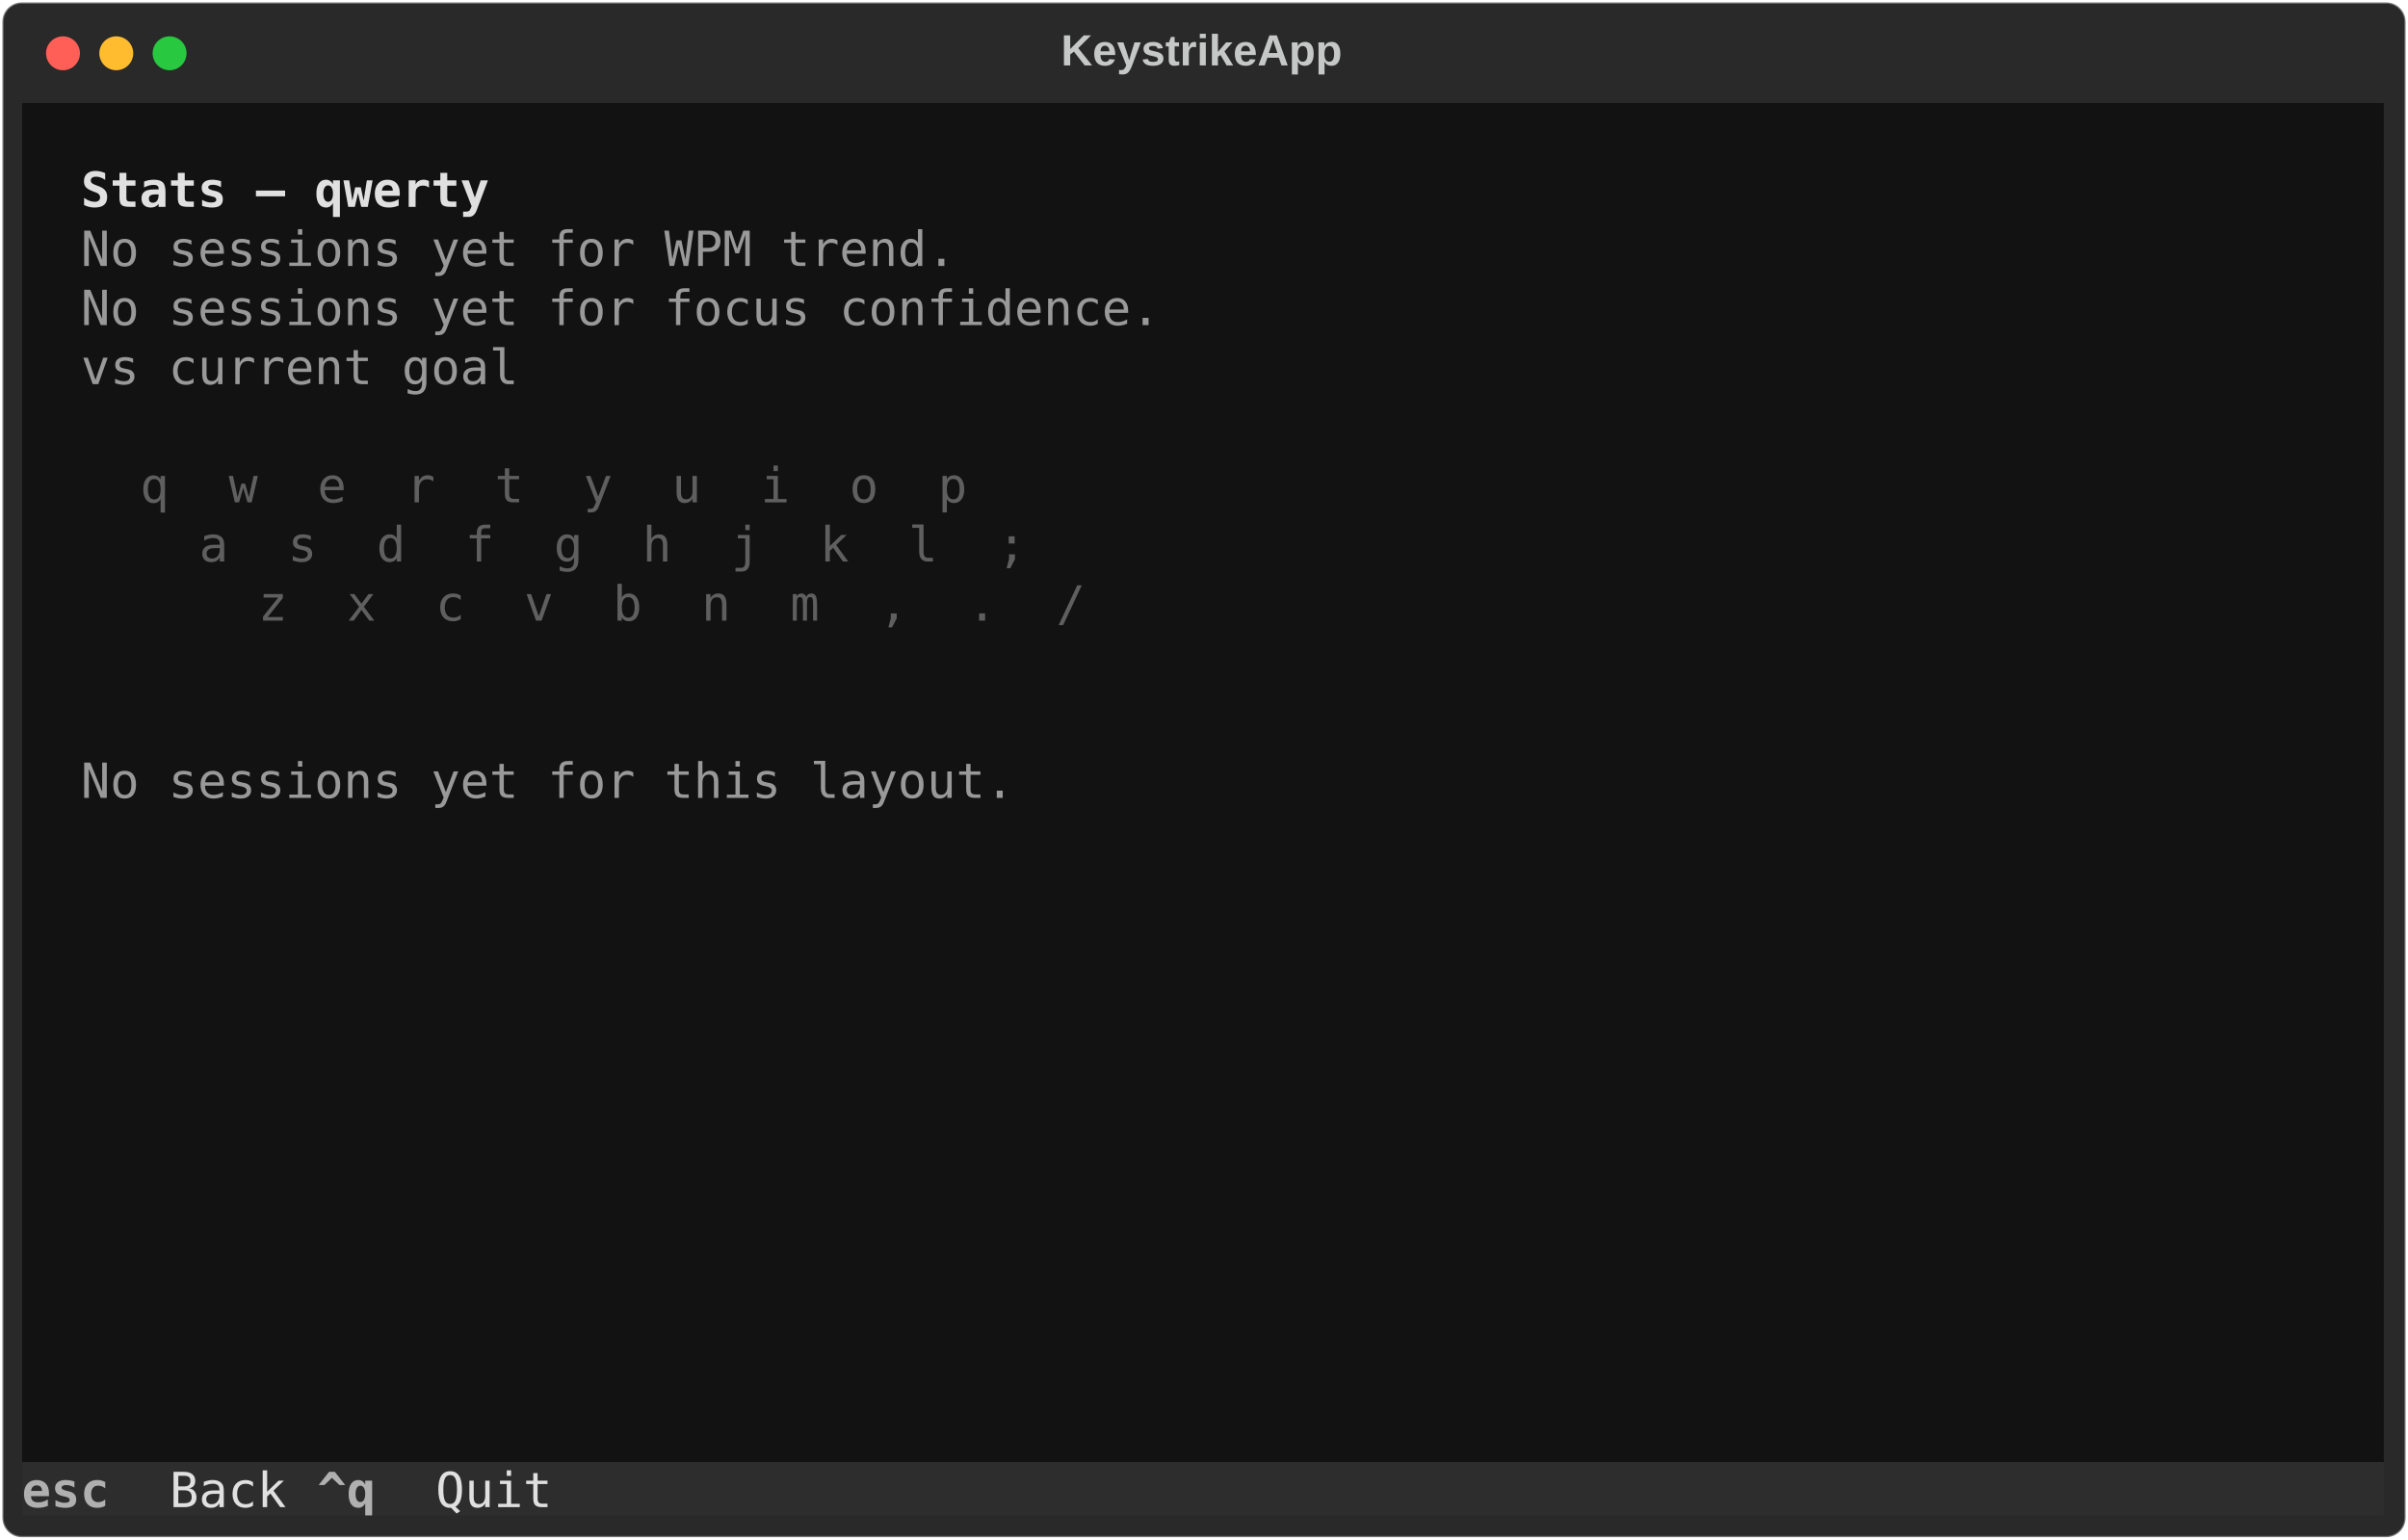
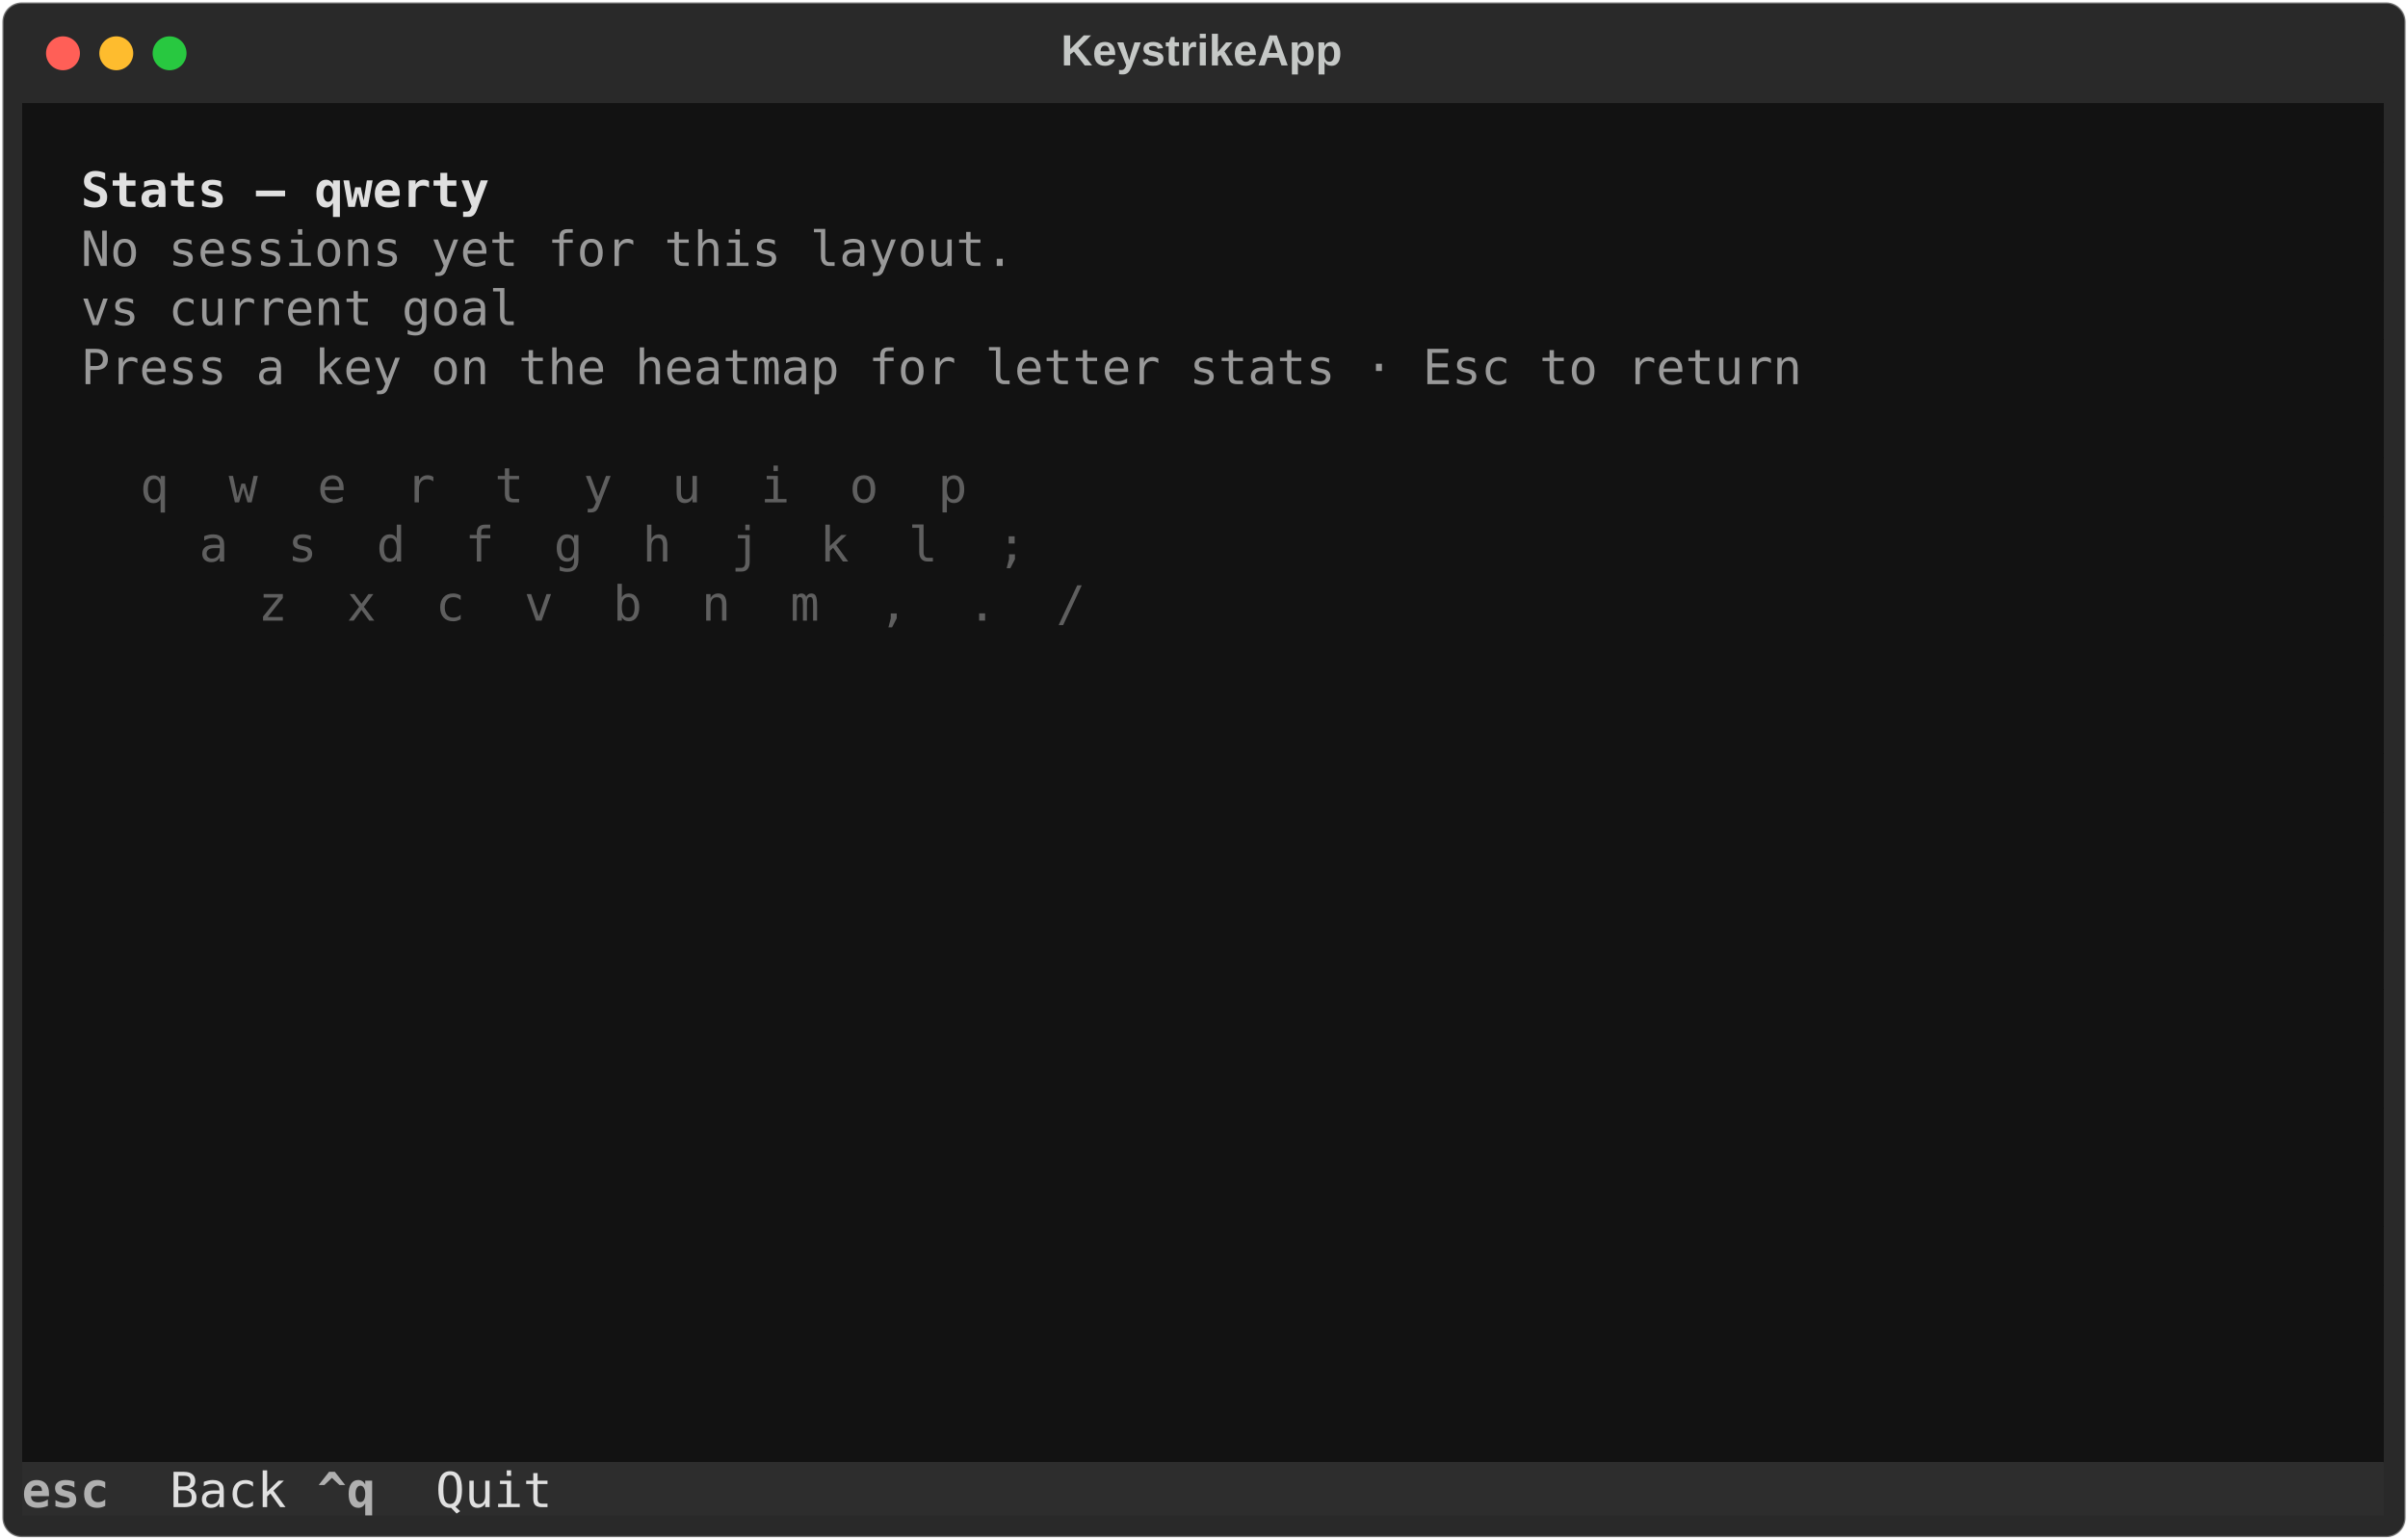
<svg xmlns="http://www.w3.org/2000/svg" class="rich-terminal" viewBox="0 0 994 635.6">
  <style>

    @font-face {
        font-family: "Fira Code";
        src: local("FiraCode-Regular"),
                url("https://cdnjs.cloudflare.com/ajax/libs/firacode/6.2.0/woff2/FiraCode-Regular.woff2") format("woff2"),
                url("https://cdnjs.cloudflare.com/ajax/libs/firacode/6.2.0/woff/FiraCode-Regular.woff") format("woff");
        font-style: normal;
        font-weight: 400;
    }
    @font-face {
        font-family: "Fira Code";
        src: local("FiraCode-Bold"),
                url("https://cdnjs.cloudflare.com/ajax/libs/firacode/6.2.0/woff2/FiraCode-Bold.woff2") format("woff2"),
                url("https://cdnjs.cloudflare.com/ajax/libs/firacode/6.2.0/woff/FiraCode-Bold.woff") format("woff");
        font-style: bold;
        font-weight: 700;
    }

    .terminal-matrix {
        font-family: Fira Code, monospace;
        font-size: 20px;
        line-height: 24.4px;
        font-variant-east-asian: full-width;
    }

    .terminal-title {
        font-size: 18px;
        font-weight: bold;
        font-family: arial;
    }

    .terminal-r1 { fill: #c5c8c6 }
.terminal-r2 { fill: #e0e0e0;font-weight: bold }
.terminal-r3 { fill: #999999 }
.terminal-r4 { fill: #5f5f5f }
.terminal-r5 { fill: #e0e0e0 }
.terminal-r6 { fill: #b0b0b0;font-weight: bold }
    </style>
  <defs>
    <clipPath id="terminal-clip-terminal">
      <rect x="0" y="0" width="975.0" height="584.6" />
    </clipPath>
    <clipPath id="terminal-line-0">
      <rect x="0" y="1.5" width="976" height="24.65" />
    </clipPath>
    <clipPath id="terminal-line-1">
      <rect x="0" y="25.9" width="976" height="24.65" />
    </clipPath>
    <clipPath id="terminal-line-2">
      <rect x="0" y="50.3" width="976" height="24.65" />
    </clipPath>
    <clipPath id="terminal-line-3">
      <rect x="0" y="74.7" width="976" height="24.65" />
    </clipPath>
    <clipPath id="terminal-line-4">
      <rect x="0" y="99.1" width="976" height="24.65" />
    </clipPath>
    <clipPath id="terminal-line-5">
      <rect x="0" y="123.5" width="976" height="24.65" />
    </clipPath>
    <clipPath id="terminal-line-6">
      <rect x="0" y="147.9" width="976" height="24.65" />
    </clipPath>
    <clipPath id="terminal-line-7">
      <rect x="0" y="172.3" width="976" height="24.65" />
    </clipPath>
    <clipPath id="terminal-line-8">
      <rect x="0" y="196.7" width="976" height="24.65" />
    </clipPath>
    <clipPath id="terminal-line-9">
      <rect x="0" y="221.1" width="976" height="24.65" />
    </clipPath>
    <clipPath id="terminal-line-10">
      <rect x="0" y="245.5" width="976" height="24.65" />
    </clipPath>
    <clipPath id="terminal-line-11">
      <rect x="0" y="269.9" width="976" height="24.65" />
    </clipPath>
    <clipPath id="terminal-line-12">
      <rect x="0" y="294.3" width="976" height="24.65" />
    </clipPath>
    <clipPath id="terminal-line-13">
      <rect x="0" y="318.7" width="976" height="24.65" />
    </clipPath>
    <clipPath id="terminal-line-14">
      <rect x="0" y="343.1" width="976" height="24.65" />
    </clipPath>
    <clipPath id="terminal-line-15">
      <rect x="0" y="367.5" width="976" height="24.65" />
    </clipPath>
    <clipPath id="terminal-line-16">
      <rect x="0" y="391.9" width="976" height="24.65" />
    </clipPath>
    <clipPath id="terminal-line-17">
      <rect x="0" y="416.3" width="976" height="24.65" />
    </clipPath>
    <clipPath id="terminal-line-18">
      <rect x="0" y="440.7" width="976" height="24.65" />
    </clipPath>
    <clipPath id="terminal-line-19">
      <rect x="0" y="465.1" width="976" height="24.65" />
    </clipPath>
    <clipPath id="terminal-line-20">
      <rect x="0" y="489.5" width="976" height="24.65" />
    </clipPath>
    <clipPath id="terminal-line-21">
      <rect x="0" y="513.9" width="976" height="24.65" />
    </clipPath>
    <clipPath id="terminal-line-22">
      <rect x="0" y="538.3" width="976" height="24.65" />
    </clipPath>
  </defs>
  <rect fill="#292929" stroke="rgba(255,255,255,0.35)" stroke-width="1" x="1" y="1" width="992" height="633.6" rx="8" />
  <text class="terminal-title" fill="#c5c8c6" text-anchor="middle" x="496" y="27">KeystrikeApp</text>
  <g transform="translate(26,22)">
    <circle cx="0" cy="0" r="7" fill="#ff5f57" />
    <circle cx="22" cy="0" r="7" fill="#febc2e" />
    <circle cx="44" cy="0" r="7" fill="#28c840" />
  </g>
  <g transform="translate(9, 41)" clip-path="url(#terminal-clip-terminal)">
    <rect fill="#121212" x="0" y="1.5" width="976" height="24.65" shape-rendering="crispEdges" />
    <rect fill="#121212" x="0" y="25.9" width="24.4" height="24.65" shape-rendering="crispEdges" />
    <rect fill="#121212" x="24.4" y="25.9" width="170.8" height="24.65" shape-rendering="crispEdges" />
    <rect fill="#121212" x="195.2" y="25.9" width="780.8" height="24.65" shape-rendering="crispEdges" />
    <rect fill="#121212" x="0" y="50.3" width="24.4" height="24.65" shape-rendering="crispEdges" />
-     <rect fill="#121212" x="24.4" y="50.3" width="366" height="24.65" shape-rendering="crispEdges" />
-     <rect fill="#121212" x="390.4" y="50.3" width="585.6" height="24.65" shape-rendering="crispEdges" />
+     <rect fill="#121212" x="24.4" y="50.3" width="390.4" height="24.65" shape-rendering="crispEdges" />
+     <rect fill="#121212" x="414.8" y="50.3" width="561.2" height="24.65" shape-rendering="crispEdges" />
    <rect fill="#121212" x="0" y="74.7" width="24.4" height="24.65" shape-rendering="crispEdges" />
-     <rect fill="#121212" x="24.4" y="74.7" width="451.4" height="24.65" shape-rendering="crispEdges" />
-     <rect fill="#121212" x="475.8" y="74.7" width="500.2" height="24.65" shape-rendering="crispEdges" />
+     <rect fill="#121212" x="24.4" y="74.7" width="183" height="24.65" shape-rendering="crispEdges" />
+     <rect fill="#121212" x="207.4" y="74.7" width="768.6" height="24.65" shape-rendering="crispEdges" />
    <rect fill="#121212" x="0" y="99.1" width="24.4" height="24.65" shape-rendering="crispEdges" />
-     <rect fill="#121212" x="24.4" y="99.1" width="183" height="24.65" shape-rendering="crispEdges" />
-     <rect fill="#121212" x="207.4" y="99.1" width="768.6" height="24.65" shape-rendering="crispEdges" />
+     <rect fill="#121212" x="24.4" y="99.1" width="719.8" height="24.65" shape-rendering="crispEdges" />
+     <rect fill="#121212" x="744.2" y="99.1" width="231.8" height="24.65" shape-rendering="crispEdges" />
    <rect fill="#121212" x="0" y="123.5" width="976" height="24.65" shape-rendering="crispEdges" />
    <rect fill="#121212" x="0" y="147.9" width="48.8" height="24.65" shape-rendering="crispEdges" />
    <rect fill="#121212" x="48.8" y="147.9" width="36.6" height="24.65" shape-rendering="crispEdges" />
    <rect fill="#121212" x="85.4" y="147.9" width="36.6" height="24.65" shape-rendering="crispEdges" />
    <rect fill="#121212" x="122" y="147.9" width="36.6" height="24.65" shape-rendering="crispEdges" />
    <rect fill="#121212" x="158.6" y="147.9" width="36.6" height="24.65" shape-rendering="crispEdges" />
    <rect fill="#121212" x="195.2" y="147.9" width="36.6" height="24.65" shape-rendering="crispEdges" />
    <rect fill="#121212" x="231.8" y="147.9" width="36.6" height="24.65" shape-rendering="crispEdges" />
    <rect fill="#121212" x="268.4" y="147.9" width="36.6" height="24.65" shape-rendering="crispEdges" />
    <rect fill="#121212" x="305" y="147.9" width="36.6" height="24.65" shape-rendering="crispEdges" />
    <rect fill="#121212" x="341.6" y="147.9" width="36.6" height="24.65" shape-rendering="crispEdges" />
    <rect fill="#121212" x="378.2" y="147.9" width="36.6" height="24.65" shape-rendering="crispEdges" />
    <rect fill="#121212" x="414.8" y="147.9" width="561.2" height="24.65" shape-rendering="crispEdges" />
    <rect fill="#121212" x="0" y="172.3" width="48.8" height="24.65" shape-rendering="crispEdges" />
    <rect fill="#121212" x="48.8" y="172.3" width="24.4" height="24.65" shape-rendering="crispEdges" />
    <rect fill="#121212" x="73.2" y="172.3" width="36.6" height="24.65" shape-rendering="crispEdges" />
    <rect fill="#121212" x="109.8" y="172.3" width="36.6" height="24.65" shape-rendering="crispEdges" />
    <rect fill="#121212" x="146.4" y="172.3" width="36.6" height="24.65" shape-rendering="crispEdges" />
    <rect fill="#121212" x="183" y="172.3" width="36.6" height="24.65" shape-rendering="crispEdges" />
    <rect fill="#121212" x="219.6" y="172.3" width="36.6" height="24.65" shape-rendering="crispEdges" />
    <rect fill="#121212" x="256.2" y="172.3" width="36.6" height="24.65" shape-rendering="crispEdges" />
    <rect fill="#121212" x="292.8" y="172.3" width="36.6" height="24.65" shape-rendering="crispEdges" />
    <rect fill="#121212" x="329.4" y="172.3" width="36.6" height="24.65" shape-rendering="crispEdges" />
    <rect fill="#121212" x="366" y="172.3" width="36.6" height="24.65" shape-rendering="crispEdges" />
    <rect fill="#121212" x="402.6" y="172.3" width="36.6" height="24.65" shape-rendering="crispEdges" />
    <rect fill="#121212" x="439.2" y="172.3" width="536.8" height="24.65" shape-rendering="crispEdges" />
    <rect fill="#121212" x="0" y="196.7" width="48.8" height="24.65" shape-rendering="crispEdges" />
    <rect fill="#121212" x="48.8" y="196.7" width="48.8" height="24.65" shape-rendering="crispEdges" />
    <rect fill="#121212" x="97.6" y="196.7" width="36.6" height="24.65" shape-rendering="crispEdges" />
    <rect fill="#121212" x="134.2" y="196.7" width="36.6" height="24.65" shape-rendering="crispEdges" />
    <rect fill="#121212" x="170.8" y="196.7" width="36.6" height="24.65" shape-rendering="crispEdges" />
    <rect fill="#121212" x="207.4" y="196.7" width="36.6" height="24.65" shape-rendering="crispEdges" />
    <rect fill="#121212" x="244" y="196.7" width="36.6" height="24.65" shape-rendering="crispEdges" />
    <rect fill="#121212" x="280.6" y="196.7" width="36.6" height="24.65" shape-rendering="crispEdges" />
    <rect fill="#121212" x="317.2" y="196.7" width="36.6" height="24.65" shape-rendering="crispEdges" />
    <rect fill="#121212" x="353.8" y="196.7" width="36.6" height="24.65" shape-rendering="crispEdges" />
    <rect fill="#121212" x="390.4" y="196.7" width="36.6" height="24.65" shape-rendering="crispEdges" />
    <rect fill="#121212" x="427" y="196.7" width="36.6" height="24.65" shape-rendering="crispEdges" />
    <rect fill="#121212" x="463.6" y="196.7" width="512.4" height="24.65" shape-rendering="crispEdges" />
    <rect fill="#121212" x="0" y="221.1" width="48.8" height="24.65" shape-rendering="crispEdges" />
    <rect fill="#121212" x="48.8" y="221.1" width="0" height="24.65" shape-rendering="crispEdges" />
    <rect fill="#121212" x="48.8" y="221.1" width="927.2" height="24.65" shape-rendering="crispEdges" />
    <rect fill="#121212" x="0" y="245.5" width="976" height="24.65" shape-rendering="crispEdges" />
-     <rect fill="#121212" x="0" y="269.9" width="24.4" height="24.65" shape-rendering="crispEdges" />
-     <rect fill="#121212" x="24.4" y="269.9" width="390.4" height="24.65" shape-rendering="crispEdges" />
-     <rect fill="#121212" x="414.8" y="269.9" width="561.2" height="24.65" shape-rendering="crispEdges" />
+     <rect fill="#121212" x="0" y="269.9" width="976" height="24.65" shape-rendering="crispEdges" />
    <rect fill="#121212" x="0" y="294.3" width="976" height="24.65" shape-rendering="crispEdges" />
    <rect fill="#121212" x="0" y="318.7" width="976" height="24.65" shape-rendering="crispEdges" />
    <rect fill="#121212" x="0" y="343.1" width="976" height="24.65" shape-rendering="crispEdges" />
    <rect fill="#121212" x="0" y="367.5" width="976" height="24.65" shape-rendering="crispEdges" />
    <rect fill="#121212" x="0" y="391.9" width="976" height="24.65" shape-rendering="crispEdges" />
    <rect fill="#121212" x="0" y="416.3" width="976" height="24.65" shape-rendering="crispEdges" />
    <rect fill="#121212" x="0" y="440.7" width="976" height="24.65" shape-rendering="crispEdges" />
    <rect fill="#121212" x="0" y="465.1" width="976" height="24.65" shape-rendering="crispEdges" />
    <rect fill="#121212" x="0" y="489.5" width="976" height="24.65" shape-rendering="crispEdges" />
    <rect fill="#121212" x="0" y="513.9" width="976" height="24.65" shape-rendering="crispEdges" />
    <rect fill="#121212" x="0" y="538.3" width="976" height="24.65" shape-rendering="crispEdges" />
    <rect fill="#2d2d2d" x="0" y="562.7" width="61" height="24.65" shape-rendering="crispEdges" />
    <rect fill="#2d2d2d" x="61" y="562.7" width="61" height="24.65" shape-rendering="crispEdges" />
    <rect fill="#2d2d2d" x="122" y="562.7" width="48.8" height="24.65" shape-rendering="crispEdges" />
    <rect fill="#2d2d2d" x="170.8" y="562.7" width="61" height="24.65" shape-rendering="crispEdges" />
    <rect fill="#2d2d2d" x="231.8" y="562.7" width="744.2" height="24.65" shape-rendering="crispEdges" />
    <g class="terminal-matrix">
      <text class="terminal-r1" x="976" y="20" textLength="12.2" clip-path="url(#terminal-line-0)">
</text>
      <text class="terminal-r2" x="24.4" y="44.4" textLength="170.8" clip-path="url(#terminal-line-1)">Stats — qwerty</text>
      <text class="terminal-r1" x="976" y="44.4" textLength="12.2" clip-path="url(#terminal-line-1)">
</text>
-       <text class="terminal-r3" x="24.4" y="68.8" textLength="366" clip-path="url(#terminal-line-2)">No sessions yet for WPM trend.</text>
+       <text class="terminal-r3" x="24.4" y="68.8" textLength="390.4" clip-path="url(#terminal-line-2)">No sessions yet for this layout.</text>
      <text class="terminal-r1" x="976" y="68.8" textLength="12.2" clip-path="url(#terminal-line-2)">
</text>
-       <text class="terminal-r3" x="24.4" y="93.2" textLength="451.4" clip-path="url(#terminal-line-3)">No sessions yet for focus confidence.</text>
+       <text class="terminal-r3" x="24.4" y="93.2" textLength="183" clip-path="url(#terminal-line-3)">vs current goal</text>
      <text class="terminal-r1" x="976" y="93.2" textLength="12.2" clip-path="url(#terminal-line-3)">
</text>
-       <text class="terminal-r3" x="24.4" y="117.6" textLength="183" clip-path="url(#terminal-line-4)">vs current goal</text>
+       <text class="terminal-r3" x="24.4" y="117.6" textLength="719.8" clip-path="url(#terminal-line-4)">Press a key on the heatmap for letter stats · Esc to return</text>
      <text class="terminal-r1" x="976" y="117.6" textLength="12.2" clip-path="url(#terminal-line-4)">
</text>
      <text class="terminal-r1" x="976" y="142" textLength="12.2" clip-path="url(#terminal-line-5)">
</text>
      <text class="terminal-r4" x="48.8" y="166.4" textLength="36.6" clip-path="url(#terminal-line-6)"> q </text>
      <text class="terminal-r4" x="85.4" y="166.4" textLength="36.6" clip-path="url(#terminal-line-6)"> w </text>
      <text class="terminal-r4" x="122" y="166.4" textLength="36.6" clip-path="url(#terminal-line-6)"> e </text>
      <text class="terminal-r4" x="158.6" y="166.4" textLength="36.6" clip-path="url(#terminal-line-6)"> r </text>
      <text class="terminal-r4" x="195.2" y="166.4" textLength="36.6" clip-path="url(#terminal-line-6)"> t </text>
      <text class="terminal-r4" x="231.8" y="166.4" textLength="36.6" clip-path="url(#terminal-line-6)"> y </text>
      <text class="terminal-r4" x="268.4" y="166.4" textLength="36.6" clip-path="url(#terminal-line-6)"> u </text>
      <text class="terminal-r4" x="305" y="166.4" textLength="36.6" clip-path="url(#terminal-line-6)"> i </text>
      <text class="terminal-r4" x="341.6" y="166.4" textLength="36.6" clip-path="url(#terminal-line-6)"> o </text>
      <text class="terminal-r4" x="378.2" y="166.4" textLength="36.6" clip-path="url(#terminal-line-6)"> p </text>
      <text class="terminal-r1" x="976" y="166.4" textLength="12.2" clip-path="url(#terminal-line-6)">
</text>
      <text class="terminal-r4" x="73.2" y="190.8" textLength="36.6" clip-path="url(#terminal-line-7)"> a </text>
      <text class="terminal-r4" x="109.8" y="190.8" textLength="36.6" clip-path="url(#terminal-line-7)"> s </text>
      <text class="terminal-r4" x="146.4" y="190.8" textLength="36.6" clip-path="url(#terminal-line-7)"> d </text>
      <text class="terminal-r4" x="183" y="190.8" textLength="36.6" clip-path="url(#terminal-line-7)"> f </text>
      <text class="terminal-r4" x="219.6" y="190.8" textLength="36.6" clip-path="url(#terminal-line-7)"> g </text>
      <text class="terminal-r4" x="256.2" y="190.8" textLength="36.6" clip-path="url(#terminal-line-7)"> h </text>
      <text class="terminal-r4" x="292.8" y="190.8" textLength="36.6" clip-path="url(#terminal-line-7)"> j </text>
      <text class="terminal-r4" x="329.4" y="190.8" textLength="36.6" clip-path="url(#terminal-line-7)"> k </text>
      <text class="terminal-r4" x="366" y="190.8" textLength="36.6" clip-path="url(#terminal-line-7)"> l </text>
      <text class="terminal-r4" x="402.6" y="190.8" textLength="36.6" clip-path="url(#terminal-line-7)"> ; </text>
      <text class="terminal-r1" x="976" y="190.8" textLength="12.2" clip-path="url(#terminal-line-7)">
</text>
      <text class="terminal-r4" x="97.6" y="215.2" textLength="36.6" clip-path="url(#terminal-line-8)"> z </text>
      <text class="terminal-r4" x="134.2" y="215.2" textLength="36.6" clip-path="url(#terminal-line-8)"> x </text>
      <text class="terminal-r4" x="170.8" y="215.2" textLength="36.6" clip-path="url(#terminal-line-8)"> c </text>
      <text class="terminal-r4" x="207.4" y="215.2" textLength="36.6" clip-path="url(#terminal-line-8)"> v </text>
      <text class="terminal-r4" x="244" y="215.2" textLength="36.6" clip-path="url(#terminal-line-8)"> b </text>
      <text class="terminal-r4" x="280.6" y="215.2" textLength="36.6" clip-path="url(#terminal-line-8)"> n </text>
      <text class="terminal-r4" x="317.2" y="215.2" textLength="36.6" clip-path="url(#terminal-line-8)"> m </text>
      <text class="terminal-r4" x="353.8" y="215.2" textLength="36.6" clip-path="url(#terminal-line-8)"> , </text>
      <text class="terminal-r4" x="390.4" y="215.2" textLength="36.6" clip-path="url(#terminal-line-8)"> . </text>
      <text class="terminal-r4" x="427" y="215.2" textLength="36.6" clip-path="url(#terminal-line-8)"> / </text>
      <text class="terminal-r1" x="976" y="215.2" textLength="12.2" clip-path="url(#terminal-line-8)">
</text>
      <text class="terminal-r1" x="976" y="239.6" textLength="12.2" clip-path="url(#terminal-line-9)">
</text>
      <text class="terminal-r1" x="976" y="264" textLength="12.2" clip-path="url(#terminal-line-10)">
</text>
-       <text class="terminal-r3" x="24.4" y="288.4" textLength="390.4" clip-path="url(#terminal-line-11)">No sessions yet for this layout.</text>
      <text class="terminal-r1" x="976" y="288.4" textLength="12.2" clip-path="url(#terminal-line-11)">
</text>
      <text class="terminal-r1" x="976" y="312.8" textLength="12.2" clip-path="url(#terminal-line-12)">
</text>
      <text class="terminal-r1" x="976" y="337.2" textLength="12.2" clip-path="url(#terminal-line-13)">
</text>
      <text class="terminal-r1" x="976" y="361.6" textLength="12.2" clip-path="url(#terminal-line-14)">
</text>
      <text class="terminal-r1" x="976" y="386" textLength="12.2" clip-path="url(#terminal-line-15)">
</text>
      <text class="terminal-r1" x="976" y="410.4" textLength="12.2" clip-path="url(#terminal-line-16)">
</text>
      <text class="terminal-r1" x="976" y="434.8" textLength="12.2" clip-path="url(#terminal-line-17)">
</text>
      <text class="terminal-r1" x="976" y="459.2" textLength="12.2" clip-path="url(#terminal-line-18)">
</text>
      <text class="terminal-r1" x="976" y="483.6" textLength="12.2" clip-path="url(#terminal-line-19)">
</text>
      <text class="terminal-r1" x="976" y="508" textLength="12.2" clip-path="url(#terminal-line-20)">
</text>
      <text class="terminal-r1" x="976" y="532.4" textLength="12.2" clip-path="url(#terminal-line-21)">
</text>
      <text class="terminal-r1" x="976" y="556.8" textLength="12.2" clip-path="url(#terminal-line-22)">
</text>
      <text class="terminal-r6" x="0" y="581.2" textLength="61" clip-path="url(#terminal-line-23)"> esc </text>
      <text class="terminal-r5" x="61" y="581.2" textLength="61" clip-path="url(#terminal-line-23)">Back </text>
      <text class="terminal-r6" x="122" y="581.2" textLength="48.8" clip-path="url(#terminal-line-23)"> ^q </text>
      <text class="terminal-r5" x="170.8" y="581.2" textLength="61" clip-path="url(#terminal-line-23)">Quit </text>
    </g>
  </g>
</svg>
